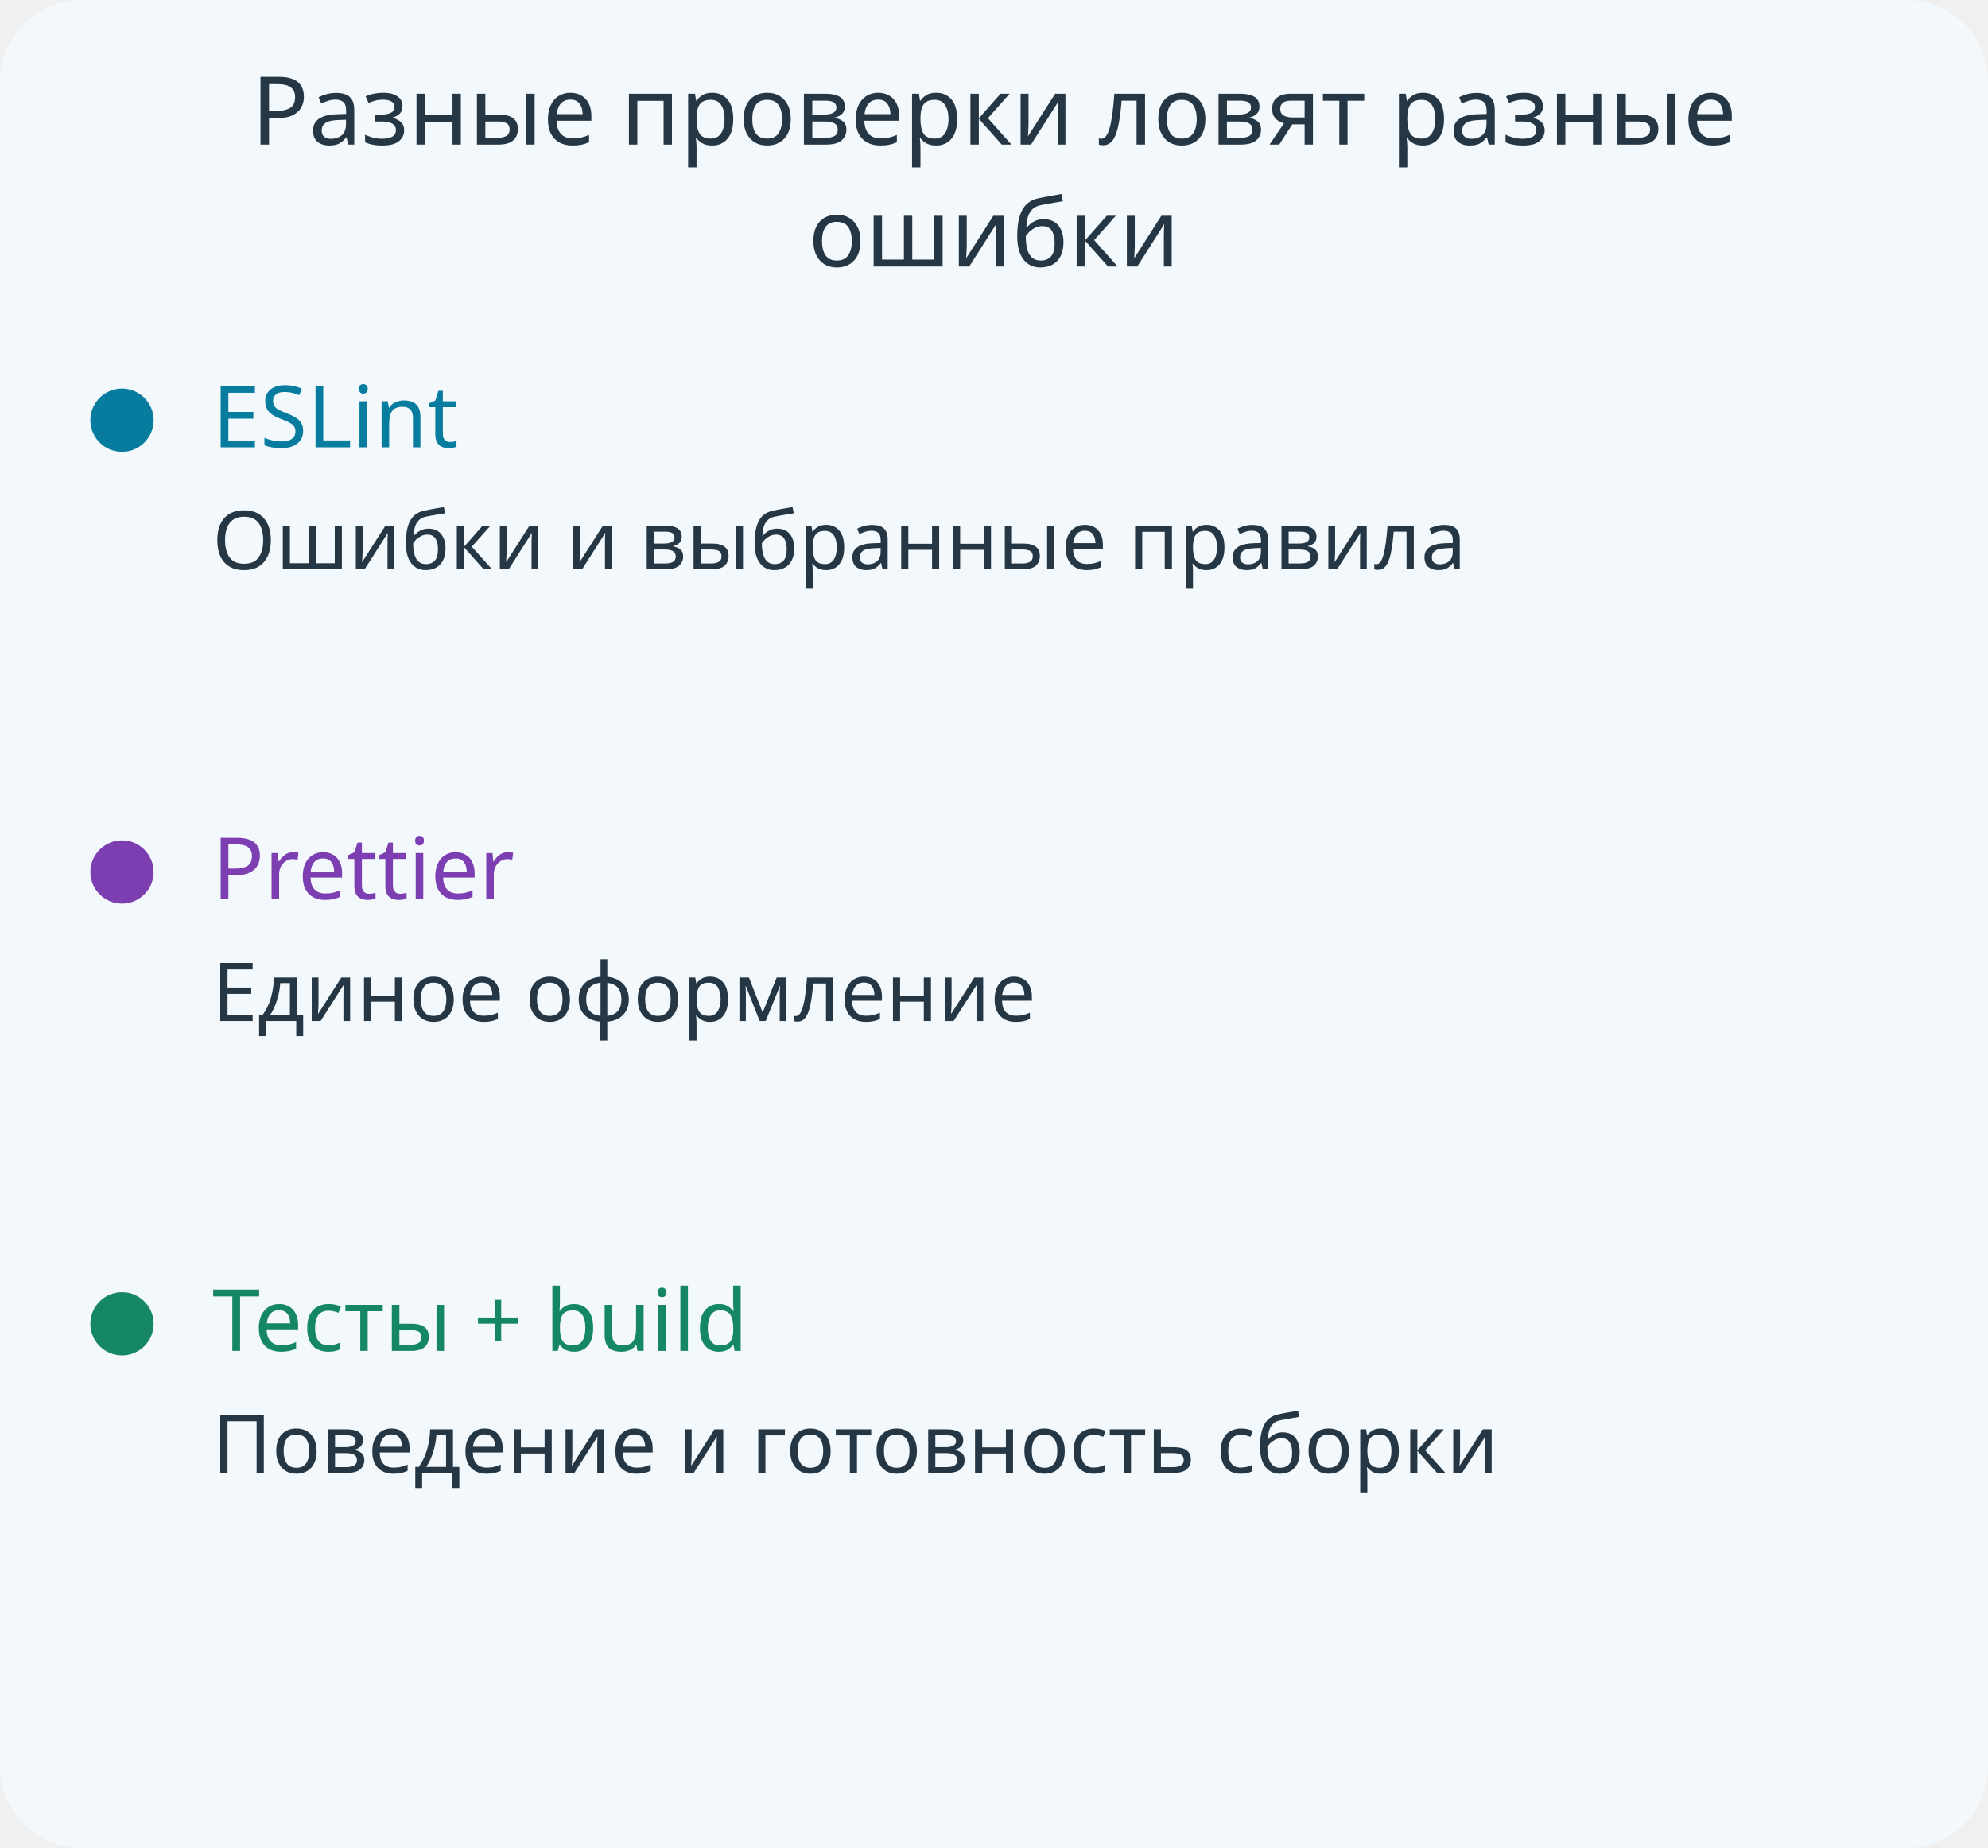
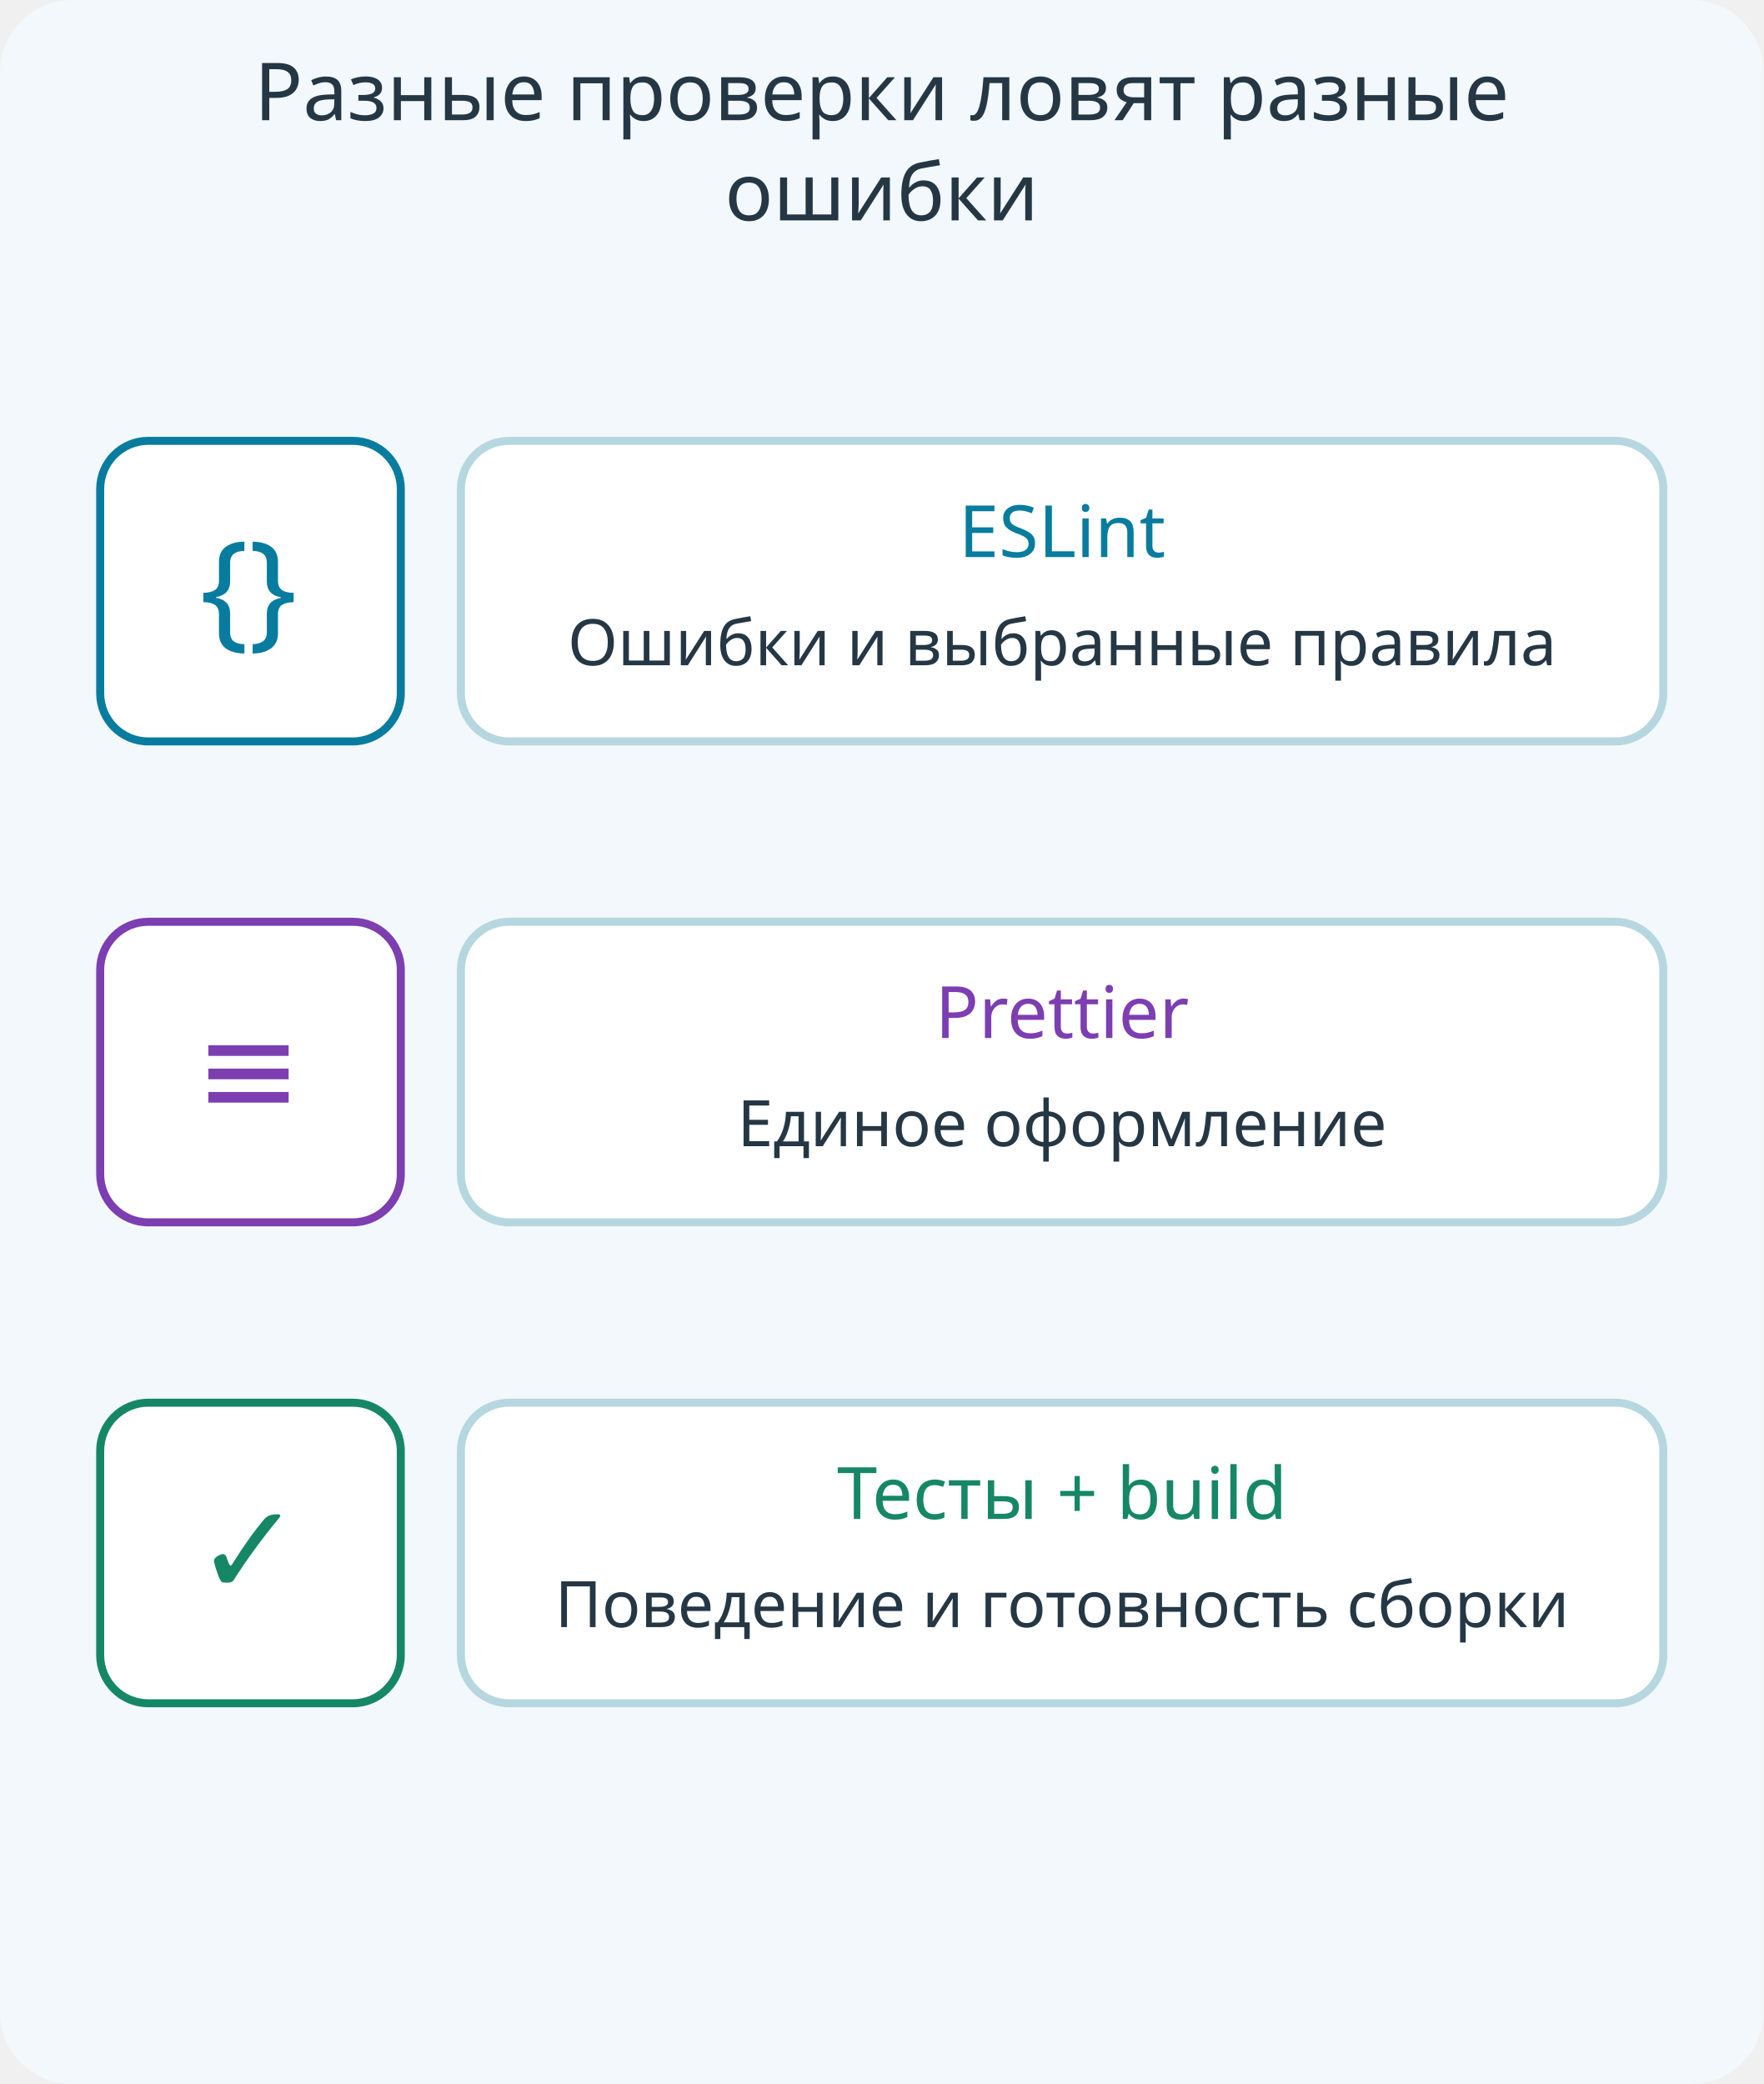
- <svg xmlns="http://www.w3.org/2000/svg" viewBox="0 0 440 409" role="img">
-   <rect width="440" height="409" rx="18" fill="#f2f8fb" />
-   <text x="220" y="32" text-anchor="middle" font-family="sans-serif" font-size="21" fill="#253744">Разные проверки ловят разные</text>
-   <text x="220" y="59" text-anchor="middle" font-family="sans-serif" font-size="21" fill="#253744">ошибки</text>
-   <circle cx="27" cy="93" r="7" fill="#087c9e" />
-   <text x="47" y="99" font-family="sans-serif" font-size="19" fill="#087c9e">ESLint</text>
-   <text x="47" y="126" font-family="sans-serif" font-size="18" fill="#253744">Ошибки и выбранные правила</text>
-   <circle cx="27" cy="193" r="7" fill="#7c3eb1" />
-   <text x="47" y="199" font-family="sans-serif" font-size="19" fill="#7c3eb1">Prettier</text>
-   <text x="47" y="226" font-family="sans-serif" font-size="18" fill="#253744">Единое оформление</text>
-   <circle cx="27" cy="293" r="7" fill="#168766" />
-   <text x="47" y="299" font-family="sans-serif" font-size="19" fill="#168766">Тесты + build</text>
-   <text x="47" y="326" font-family="sans-serif" font-size="18" fill="#253744">Поведение и готовность сборки</text>
+ <svg xmlns="http://www.w3.org/2000/svg" viewBox="0 0 440 520" role="img">
+   <rect width="440" height="520" rx="18" fill="#f2f8fb" />
+   <text x="220" y="30" text-anchor="middle" font-family="sans-serif" font-size="20" fill="#253744">Разные проверки ловят разные</text>
+   <text x="220" y="55" text-anchor="middle" font-family="sans-serif" font-size="20" fill="#253744">ошибки</text>
+   <rect x="25" y="110" width="75" height="75" rx="12" fill="#fff" stroke="#087c9e" stroke-width="2" />
+   <text x="62" y="158" text-anchor="middle" font-family="sans-serif" font-size="32" fill="#087c9e">{}</text>
+   <rect x="115" y="110" width="300" height="75" rx="12" fill="#fff" stroke="#b6d7df" stroke-width="2" />
+   <text x="265" y="139" text-anchor="middle" font-family="sans-serif" font-size="18" fill="#087c9e">ESLint</text>
+   <text x="265" y="166" text-anchor="middle" font-family="sans-serif" font-size="16" fill="#253744">Ошибки и выбранные правила</text>
+   <rect x="25" y="230" width="75" height="75" rx="12" fill="#fff" stroke="#7c3eb1" stroke-width="2" />
+   <text x="62" y="278" text-anchor="middle" font-family="sans-serif" font-size="32" fill="#7c3eb1">≡</text>
+   <rect x="115" y="230" width="300" height="75" rx="12" fill="#fff" stroke="#b6d7df" stroke-width="2" />
+   <text x="265" y="259" text-anchor="middle" font-family="sans-serif" font-size="18" fill="#7c3eb1">Prettier</text>
+   <text x="265" y="286" text-anchor="middle" font-family="sans-serif" font-size="16" fill="#253744">Единое оформление</text>
+   <rect x="25" y="350" width="75" height="75" rx="12" fill="#fff" stroke="#168766" stroke-width="2" />
+   <text x="62" y="398" text-anchor="middle" font-family="sans-serif" font-size="32" fill="#168766">✓</text>
+   <rect x="115" y="350" width="300" height="75" rx="12" fill="#fff" stroke="#b6d7df" stroke-width="2" />
+   <text x="265" y="379" text-anchor="middle" font-family="sans-serif" font-size="18" fill="#168766">Тесты + build</text>
+   <text x="265" y="406" text-anchor="middle" font-family="sans-serif" font-size="16" fill="#253744">Поведение и готовность сборки</text>
</svg>
